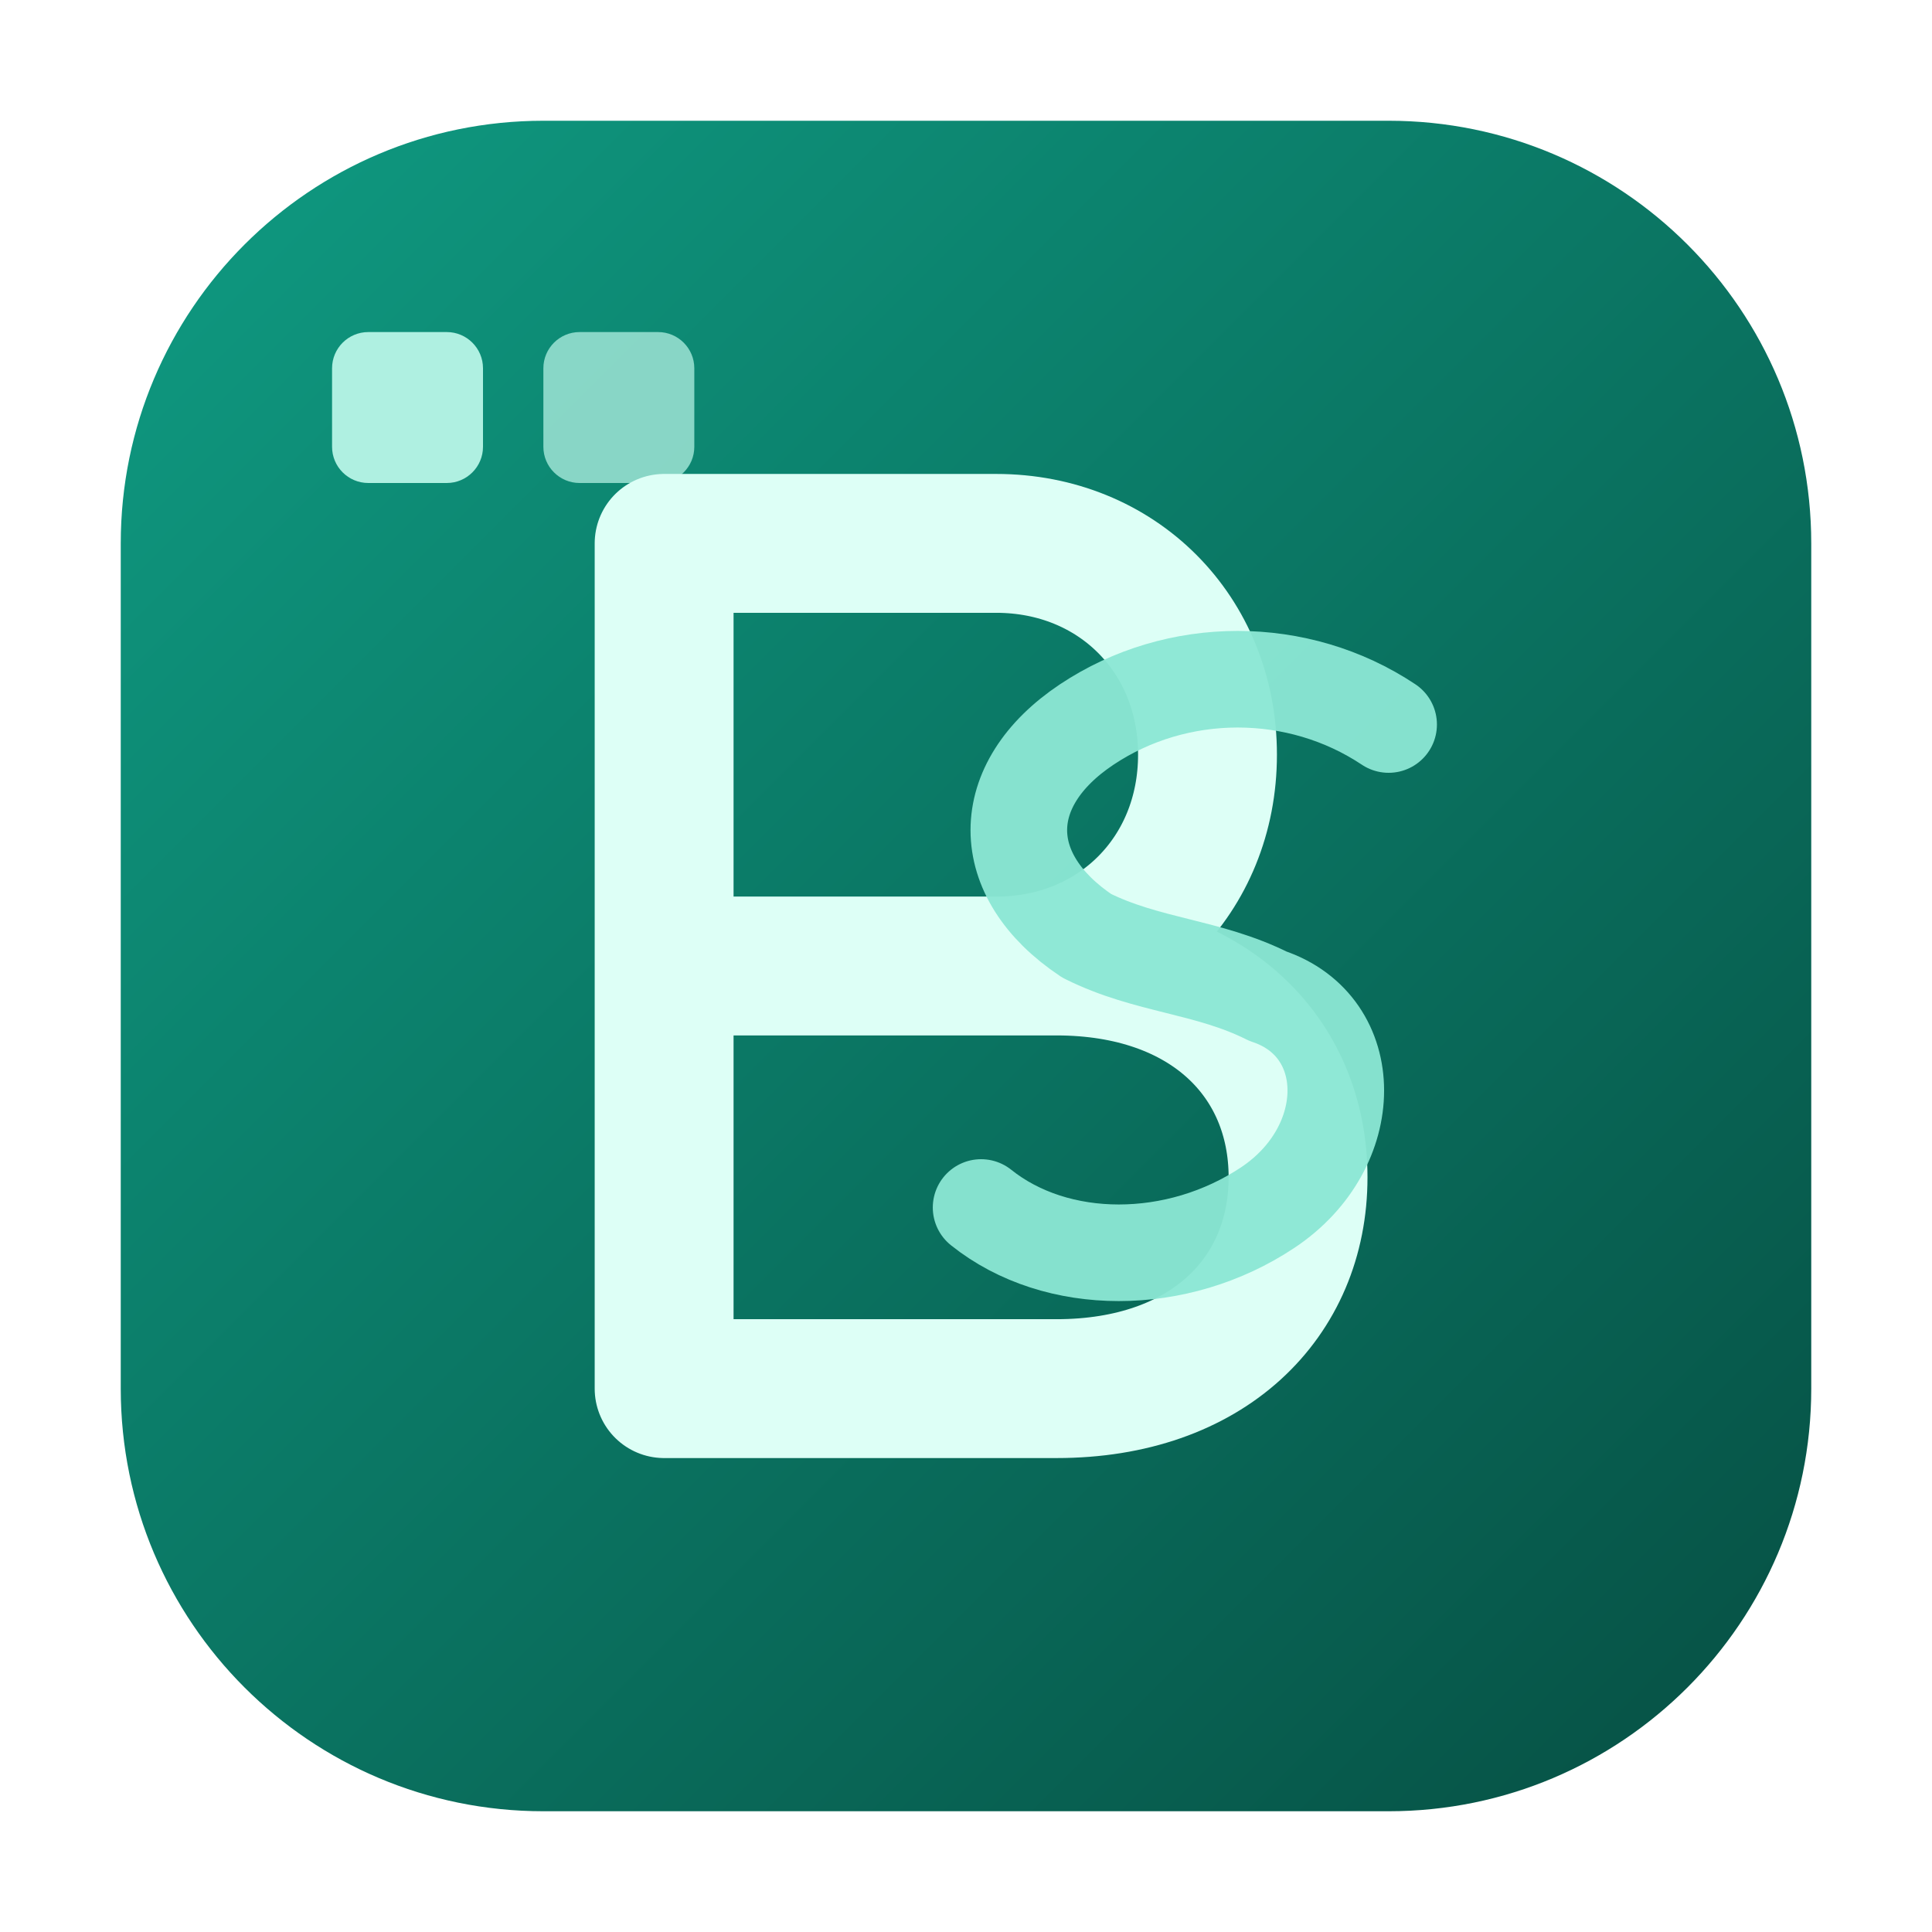
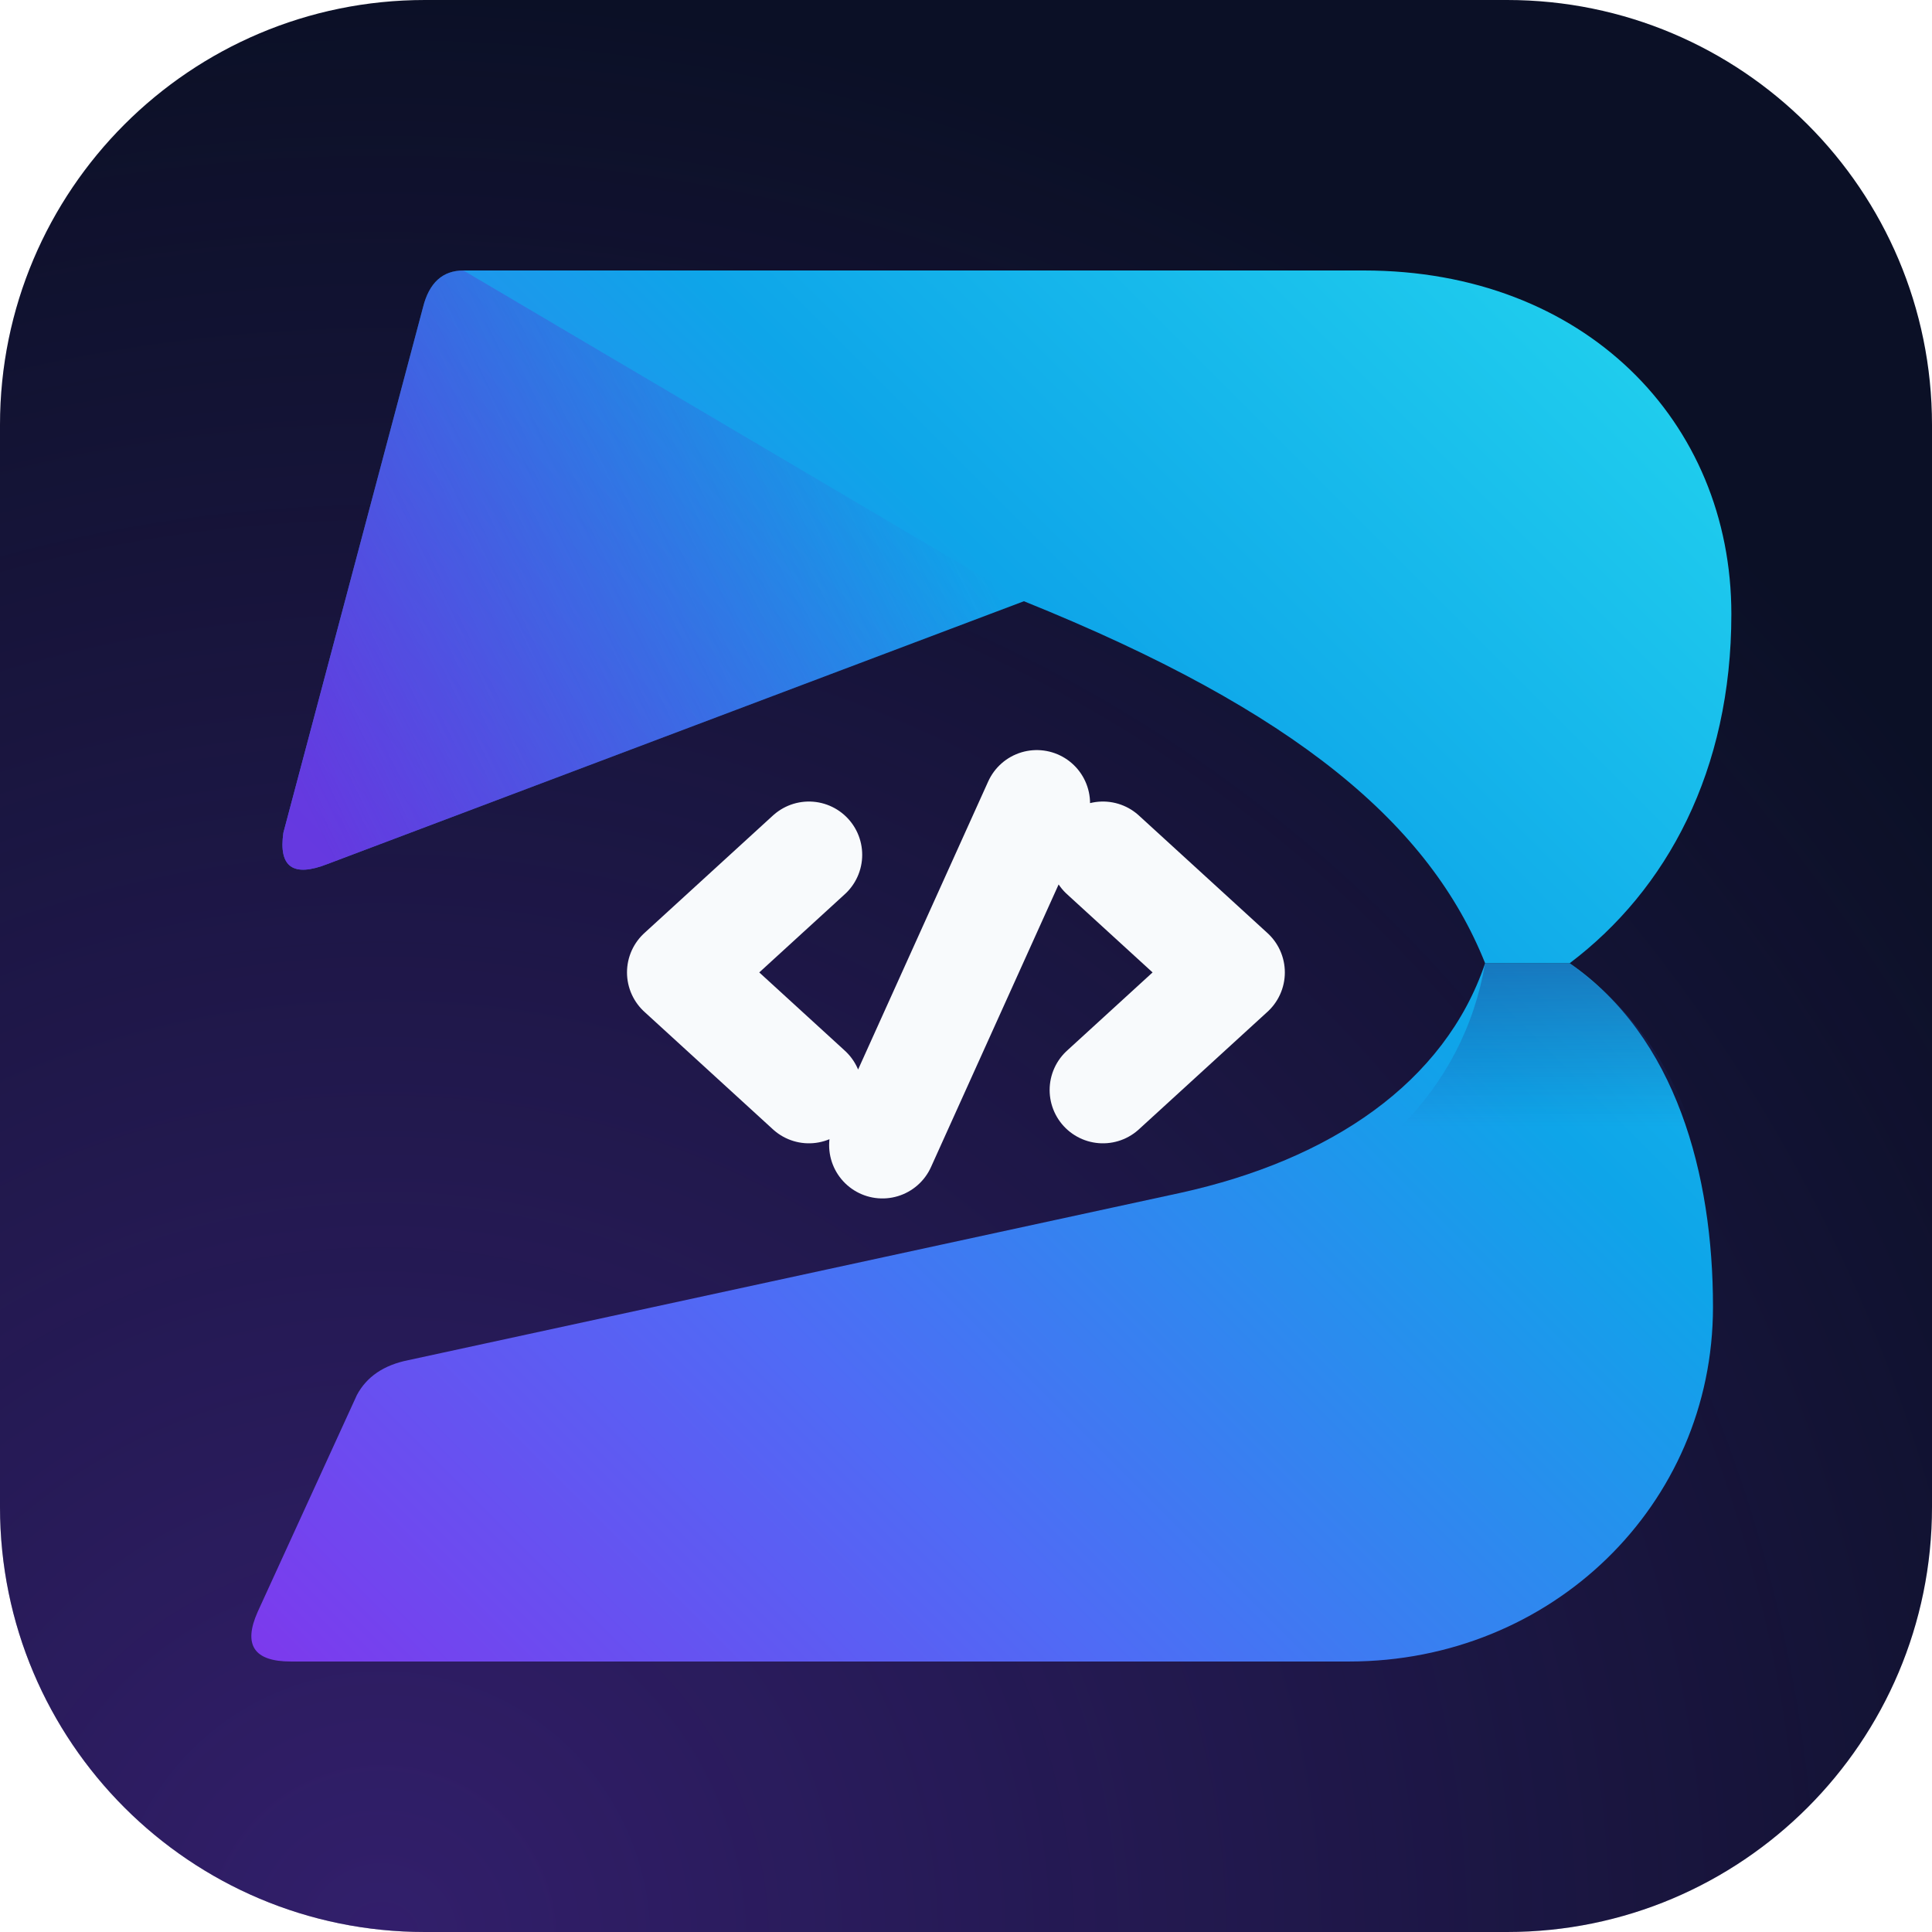
- <svg xmlns="http://www.w3.org/2000/svg" viewBox="0 0 64 64" role="img" aria-label="Favicon Bit soft">
+ <svg xmlns="http://www.w3.org/2000/svg" viewBox="0 0 512 512" width="512" height="512" role="img" aria-label="Bitsoft">
  <defs>
-     <linearGradient id="favBg" x1="0" y1="0" x2="1" y2="1">
-       <stop offset="0%" stop-color="#0f9b82" />
-       <stop offset="100%" stop-color="#064f43" />
+     <linearGradient id="sg" x1="820" y1="40" x2="60" y2="800" gradientUnits="userSpaceOnUse">
+       <stop offset="0" stop-color="#22D3EE" />
+       <stop offset=".35" stop-color="#0EA5E9" />
+       <stop offset=".7" stop-color="#4F6BF5" />
+       <stop offset="1" stop-color="#7C3AED" />
    </linearGradient>
+     <linearGradient id="sf" x1="70" y1="330" x2="420" y2="160" gradientUnits="userSpaceOnUse">
+       <stop offset="0" stop-color="#6D28D9" stop-opacity=".75" />
+       <stop offset="1" stop-color="#4338CA" stop-opacity="0" />
+     </linearGradient>
+     <linearGradient id="sw" x1="0" y1="405" x2="0" y2="494" gradientUnits="userSpaceOnUse">
+       <stop offset="0" stop-color="#1E3A8A" stop-opacity=".45" />
+       <stop offset="1" stop-color="#1E3A8A" stop-opacity="0" />
+     </linearGradient>
+     <radialGradient id="tg" cx=".2" cy="1" r="1">
+       <stop offset="0" stop-color="#7C3AED" stop-opacity=".35" />
+       <stop offset="1" stop-color="#7C3AED" stop-opacity="0" />
+     </radialGradient>
  </defs>
-   <rect x="4" y="4" width="56" height="56" rx="14" fill="url(#favBg)" />
-   <rect x="11" y="11" width="5" height="5" rx="1.2" fill="#b7f4e6" opacity="0.95" />
-   <rect x="18" y="11" width="5" height="5" rx="1.2" fill="#b7f4e6" opacity="0.72" />
-   <path d="M22 18V46M22 18H33C37 18 40 21 40 25C40 29 37 32 33 32H22M22 32H35C40 32 43 35 43 39C43 43 40 46 35 46H22" fill="none" stroke="#ddfff6" stroke-width="4.6" stroke-linecap="round" stroke-linejoin="round" />
-   <path d="M46 24C43 22 39 22 36 24C33 26 33 29 36 31C38 32 40 32 42 33C45 34 45 38 42 40C39 42 35 42 32.5 40" fill="none" stroke="#8ce7d4" stroke-width="3.2" stroke-linecap="round" stroke-linejoin="round" opacity="0.95" />
+   <rect width="512" height="512" rx="112.6" fill="#0B1026" />
+   <rect width="512" height="512" rx="112.6" fill="url(#tg)" />
+   <g transform="translate(63.41 71.68) scale(0.48697) translate(-28 -28)">
+     <path d="M150 28 L640 28 C760 28 840 110 840 215 C840 300 805 365 752 405 L706 405 C676 330 604 268 455 208 L76 351 Q48 362 52 334 L128 48 Q133 28 150 28 Z" fill="url(#sg)" />
+     <path d="M150 28 L455 208 L76 351 Q48 362 52 334 L128 48 Q133 28 150 28 Z" fill="url(#sf)" />
+     <path d="M752 405 C810 445 830 520 830 592 C830 700 742 785 632 785 L56 785 Q26 785 38 758 L92 640 Q100 625 120 621 L540 530 C622 512 684 470 706 405 Z" fill="url(#sg)" />
+     <path d="M752 405 C784 428 806 458 818 494 L660 494 C684 470 700 440 706 405 Z" fill="url(#sw)" />
+     <path d="M338 346 L268 410 L338 474 M462 318 L378 504 M498 346 L568 410 L498 474" fill="none" stroke="#F8FAFC" stroke-width="58" stroke-linecap="round" stroke-linejoin="round" />
+   </g>
</svg>
